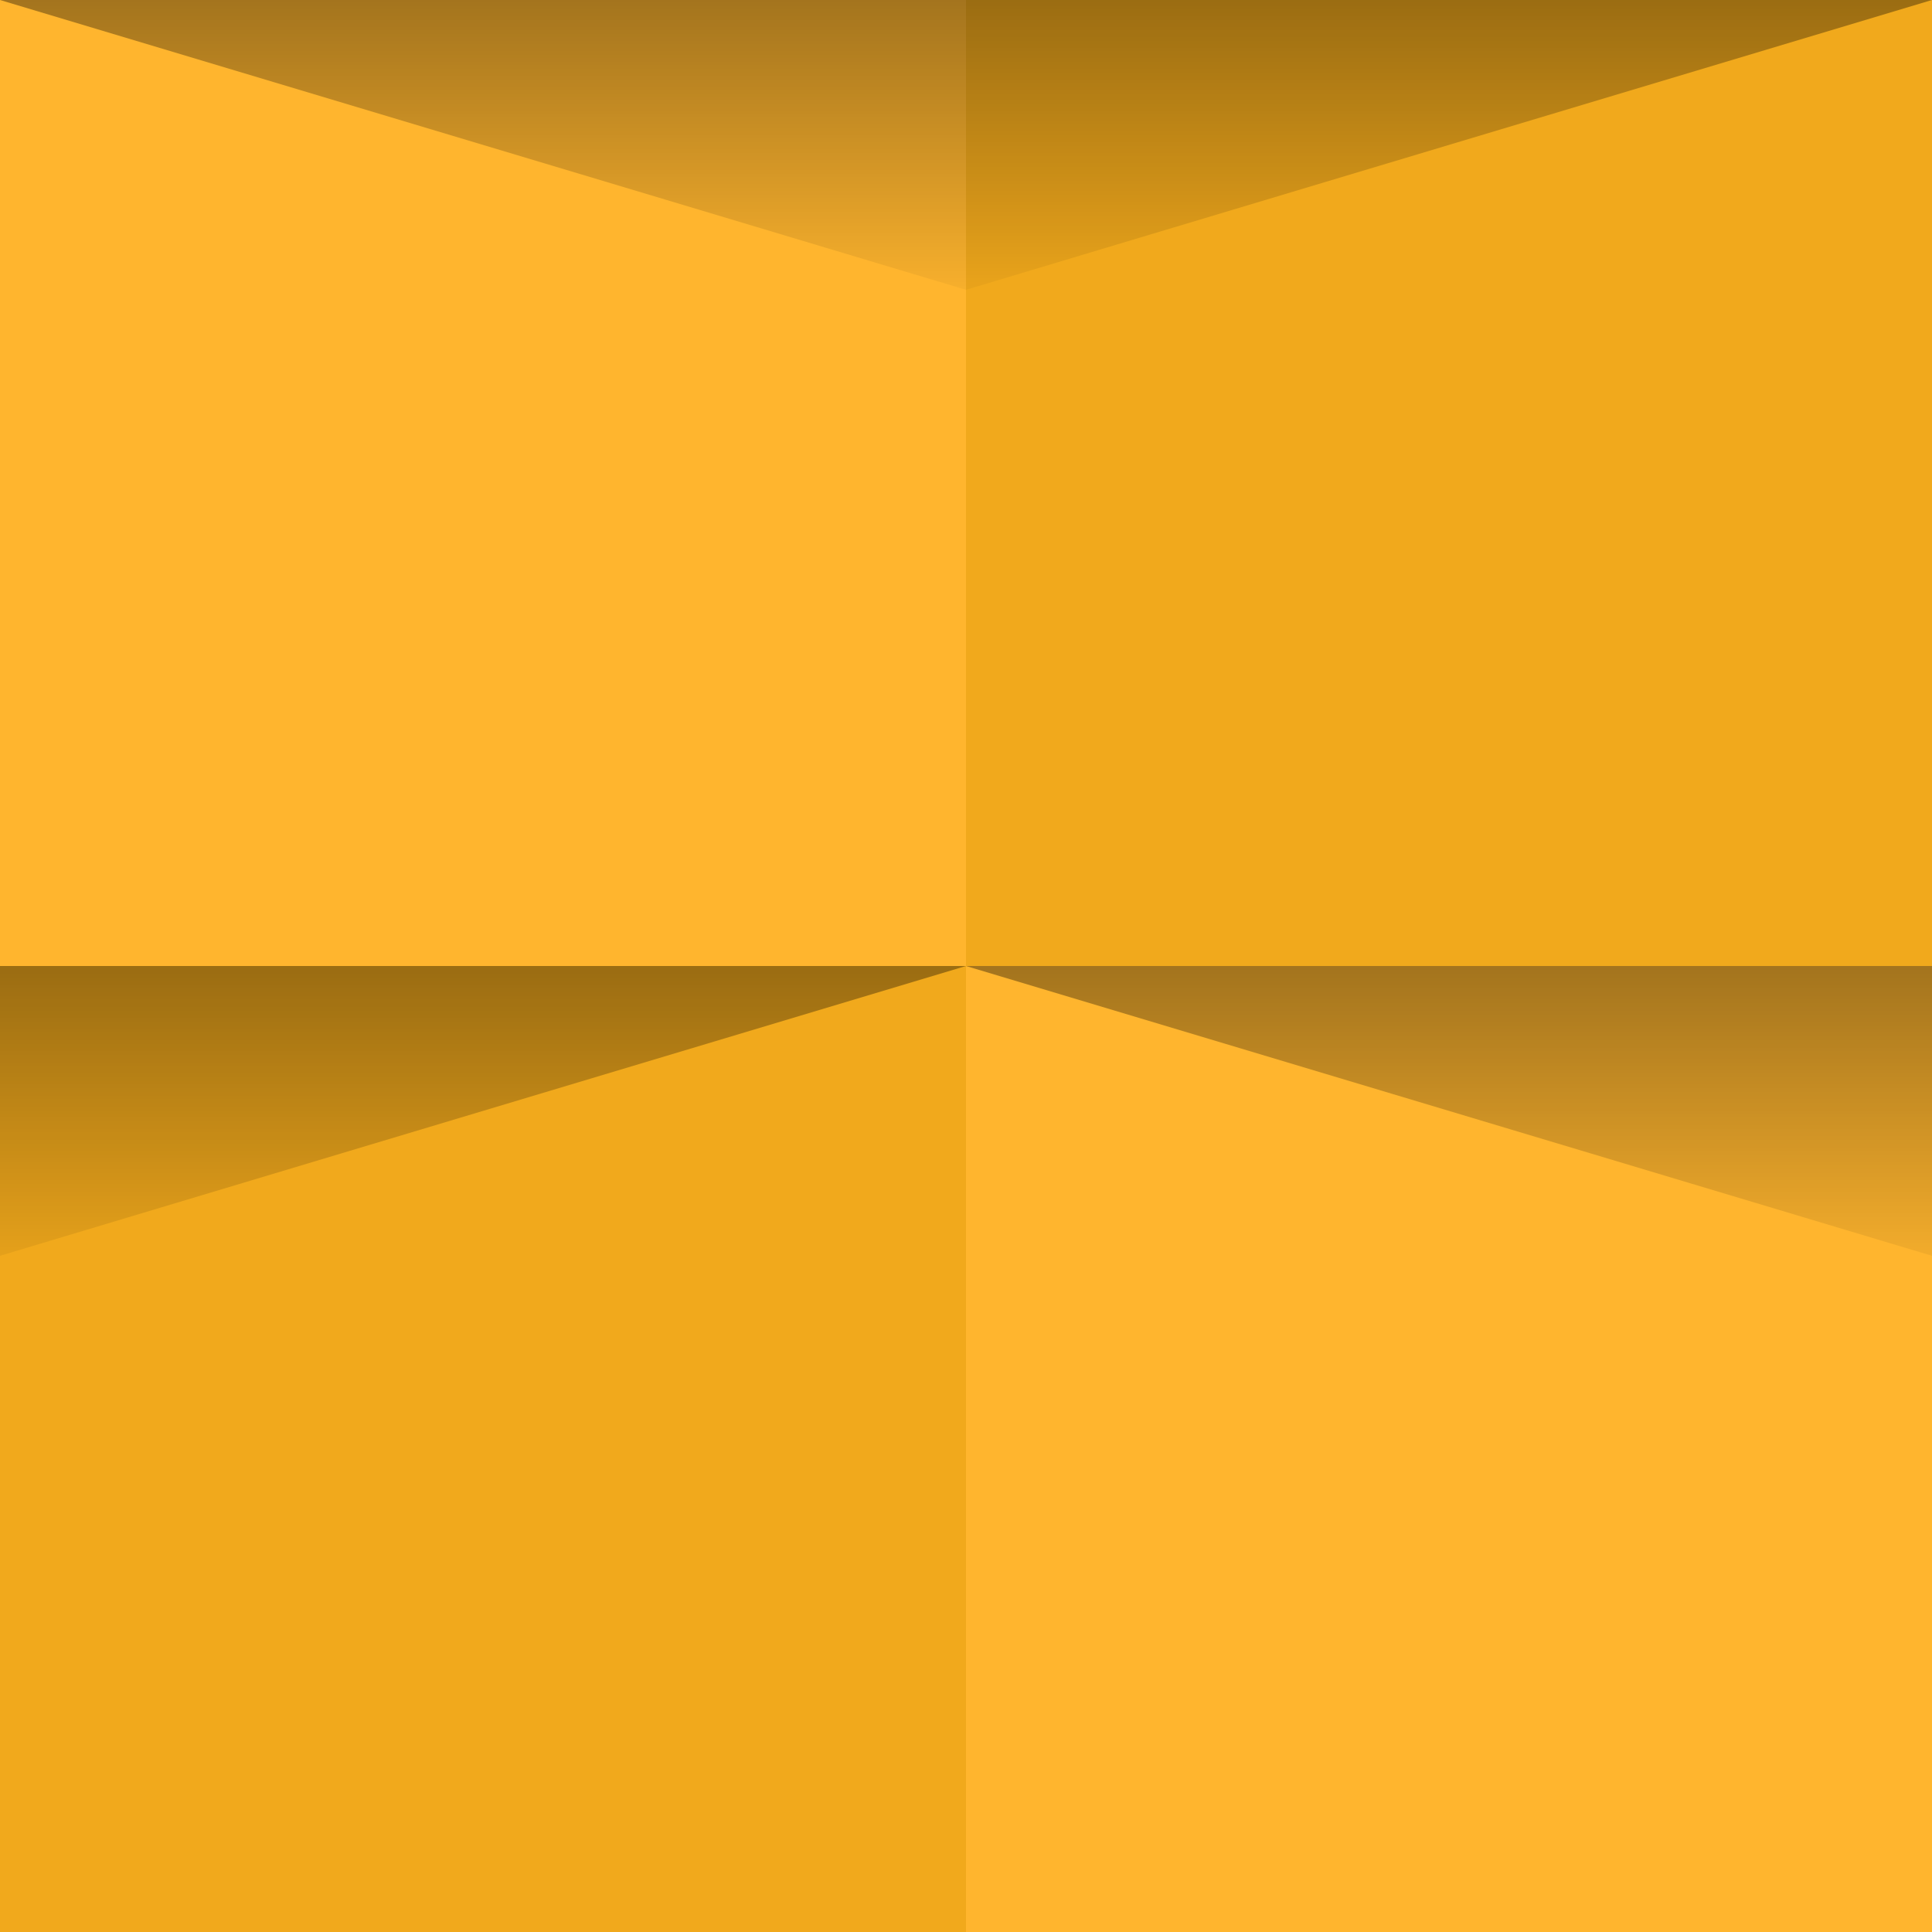
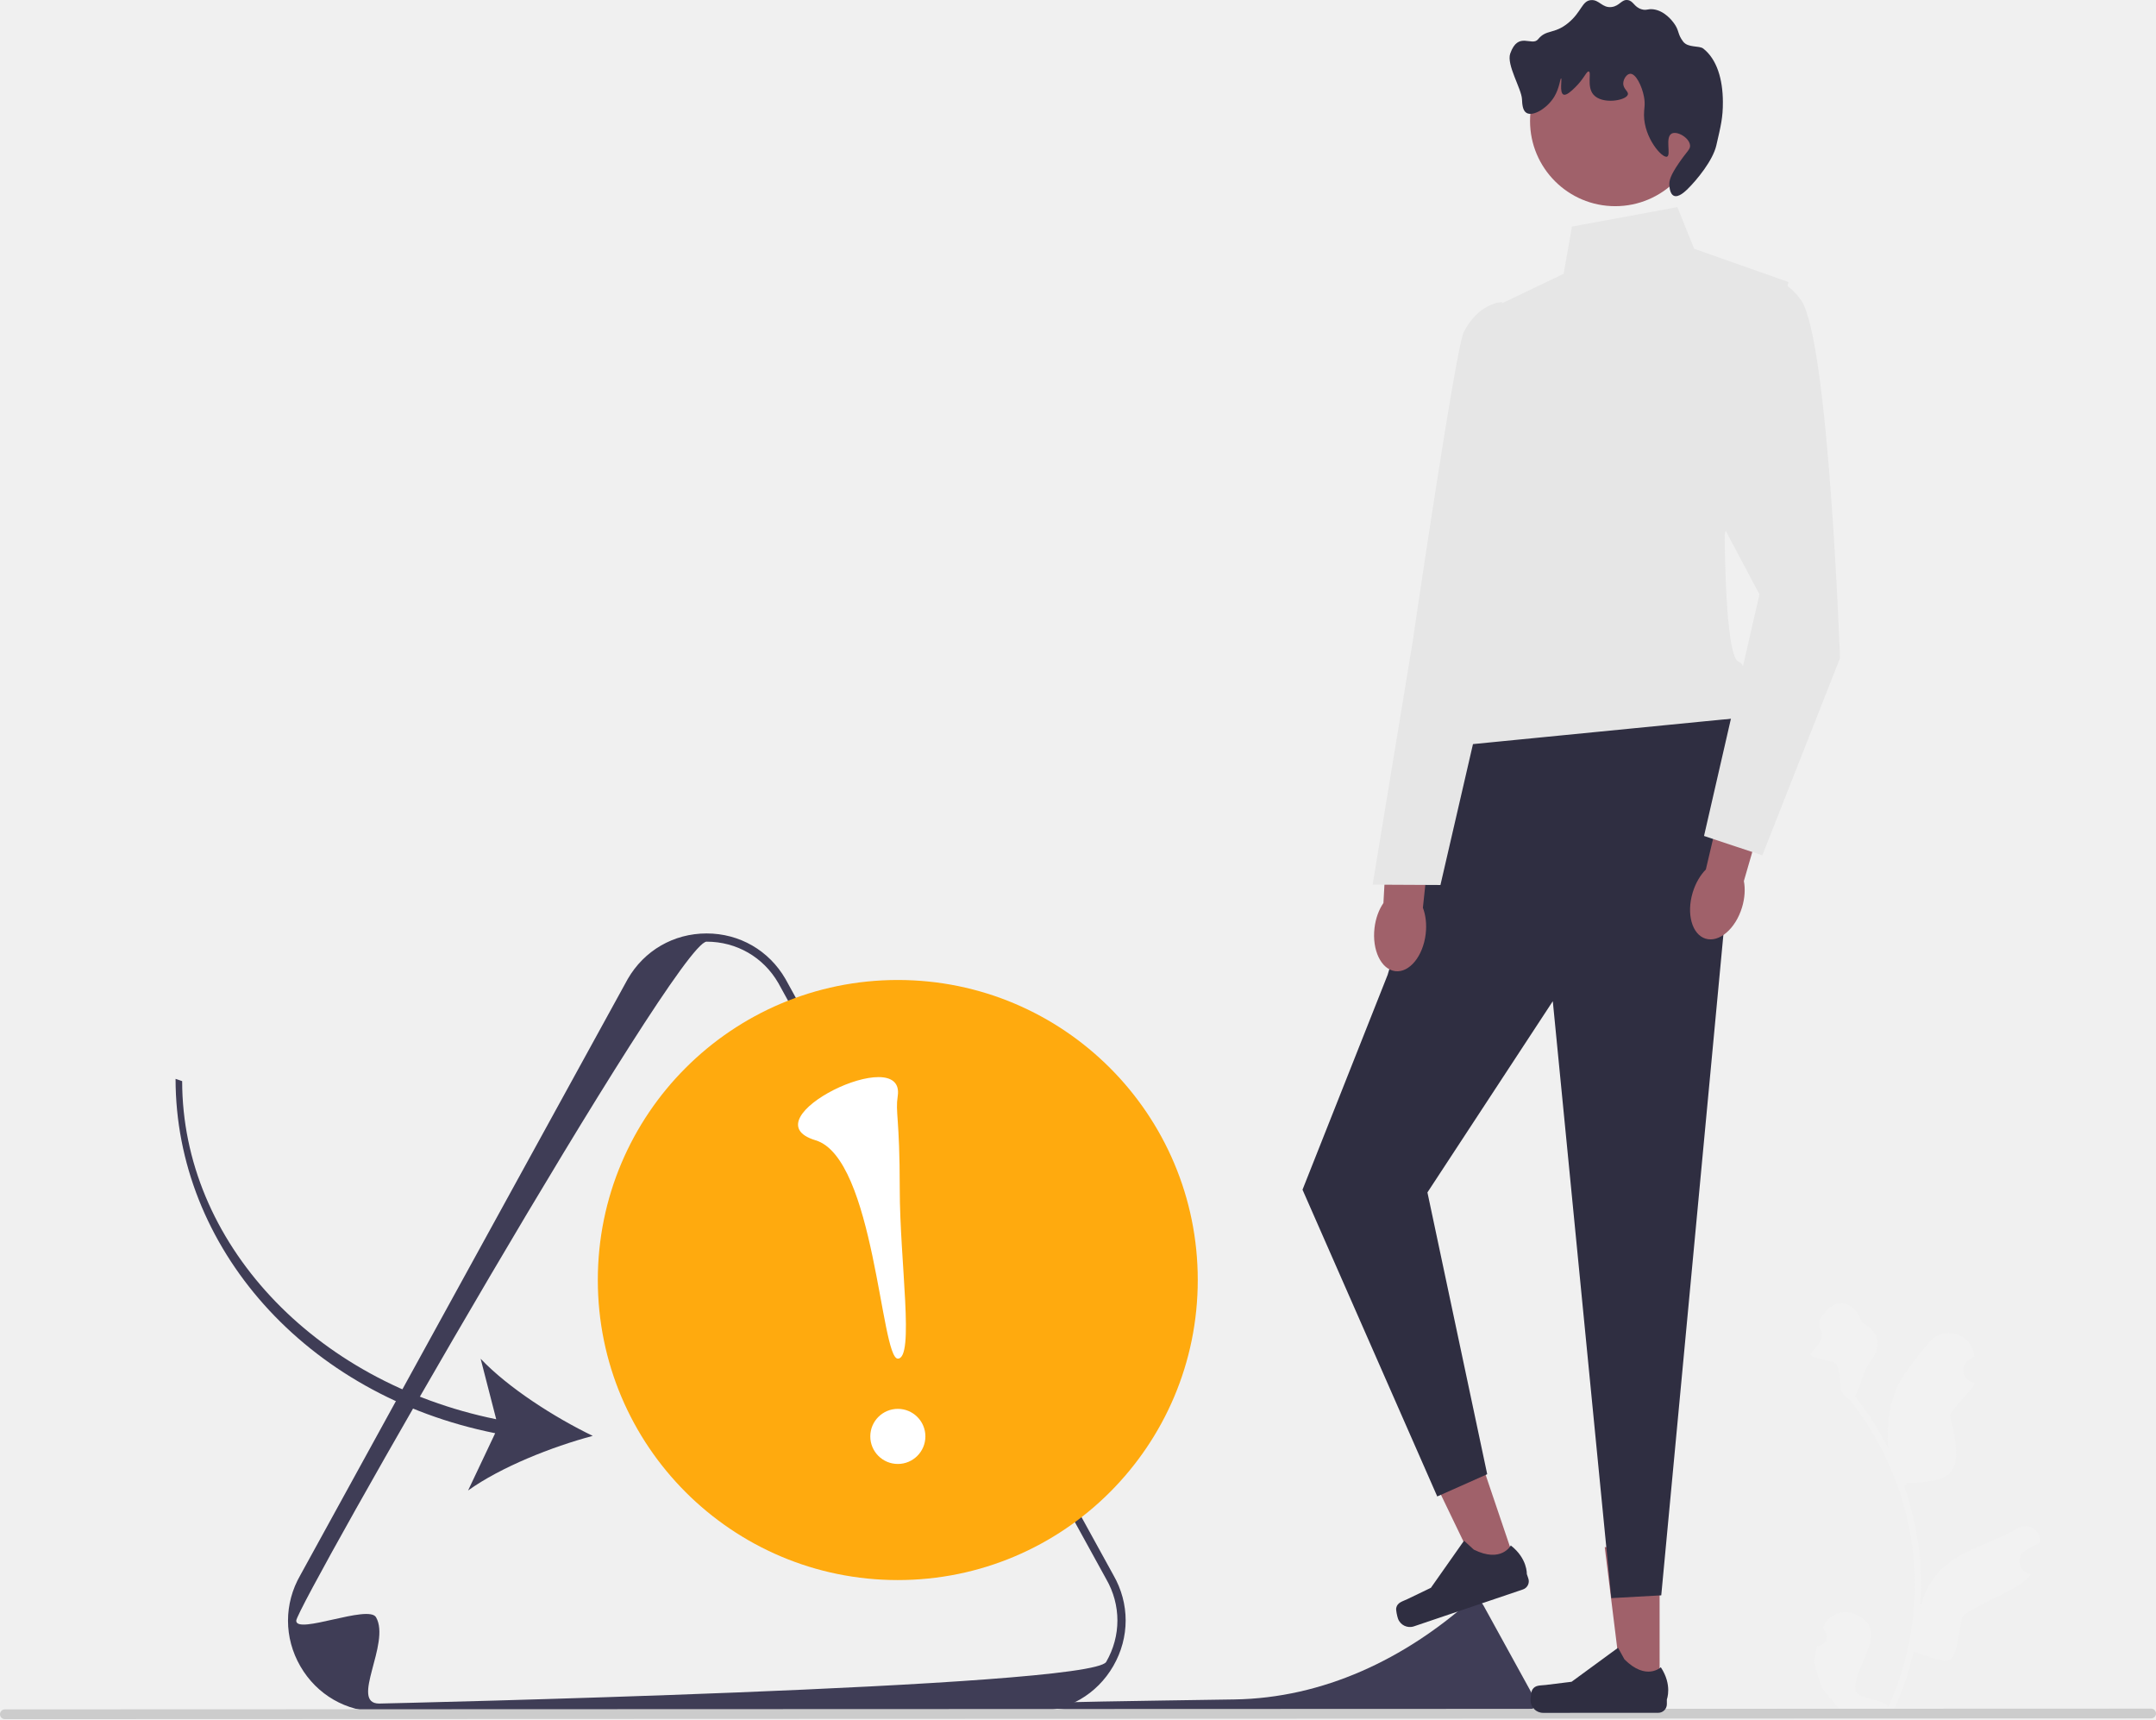
- <svg xmlns="http://www.w3.org/2000/svg" width="25" height="25" viewBox="0 0 200 200">
-   <rect fill="#FFB52E" width="200" height="200" />
-   <defs>
-     <linearGradient id="a" gradientUnits="userSpaceOnUse" x1="100" y1="33" x2="100" y2="-3">
-       <stop offset="0" stop-color="#000" stop-opacity="0" />
-       <stop offset="1" stop-color="#000" stop-opacity="1" />
-     </linearGradient>
-     <linearGradient id="b" gradientUnits="userSpaceOnUse" x1="100" y1="135" x2="100" y2="97">
-       <stop offset="0" stop-color="#000" stop-opacity="0" />
-       <stop offset="1" stop-color="#000" stop-opacity="1" />
-     </linearGradient>
-   </defs>
-   <g fill="#da9600" fill-opacity="0.39">
-     <rect x="100" width="100" height="100" />
-     <rect y="100" width="100" height="100" />
+ <svg xmlns="http://www.w3.org/2000/svg" width="524.67" height="418.271" viewBox="0 0 524.67 418.271">
+   <path d="M442.174,400.477c2.066,.129,3.207-2.438,1.643-3.934l-.156-.618c.02-.049,.041-.099,.062-.148,1.232-2.94,4.625-4.332,7.571-3.114,9.314,3.851-.52,12.7,.22,18.688,.259,2.067,8.355,2.18,7.897,4.209,4.305-9.412,6.568-19.689,6.565-30.023-.001-2.597-.144-5.193-.435-7.783-.24-2.118-.57-4.224-.997-6.31-2.31-11.276-7.306-22.016-14.511-30.985-3.463-1.891-1.351-4.85-3.096-8.395-.627-1.279-6.218-1.307-6.451-2.709,.25,.033,3.864-3.721,2.671-5.577-.786-1.221-.541-2.776,.468-3.82,.099-.102,.192-.21,.278-.326,2.981-4.044,7.09-3.34,9.237,2.154,4.583,2.311,4.629,6.146,1.818,9.836-1.788,2.347-2.033,5.523-3.601,8.036,.162,.207,.33,.407,.491,.613,2.962,3.797,5.525,7.878,7.685,12.166-.612-4.766,.287-10.508,1.821-14.21,1.759-4.248,5.07-7.822,7.969-11.497,3.463-4.389,10.51-2.397,11.123,3.16,.006,.053,.012,.107,.017,.16-.429,.242-.849,.499-1.259,.771-2.339,1.548-1.528,5.174,1.244,5.601l.063,.01c-.154,1.544-5.633,6.407-6.02,7.912,3.705,14.308,.933,16.198-10.466,16.437l-.598,.852c1.08,3.106,1.95,6.286,2.602,9.507,.615,2.99,1.042,6.013,1.282,9.048,.298,3.83,.274,7.679-.048,11.503l.019-.136c.819-4.211,3.104-8.146,6.423-10.872,4.944-4.064,11.931-5.563,17.265-8.83,2.568-1.573,5.86,.457,5.412,3.435l-.022,.143c-.794,.323-1.569,.698-2.318,1.118-.429,.242-.85,.5-1.26,.772-2.339,1.548-1.528,5.175,1.245,5.6l.063,.01c.045,.006,.084,.013,.129,.019-1.362,3.236-14.336,7.801-16.711,10.392-2.31,12.498-1.175,12.126-11.811,8.49h-.006c-1.161,5.064-2.858,10.012-5.039,14.728l-18.02,.006c-.065-.2-.123-.407-.181-.607,1.666,.103,3.346,.005,4.986-.299-1.338-1.64-2.675-3.293-4.013-4.933-.032-.032-.058-.065-.084-.097l-.02-.025-1.855-6.107c.146-1.355,.385-2.698,.71-4.021l0-0v0Z" fill="#f2f2f2" />
+   <path d="M251.744,416.42l-159.457,.055c-8.011,.003-15.186-4.137-19.194-11.073-2.004-3.469-3.006-7.273-3.008-11.079-.001-3.805,.999-7.611,3-11.081l79.678-145.049c4.003-6.939,11.176-11.083,19.187-11.086s15.186,4.136,19.195,11.073l79.788,145.012c1.999,3.459,2.999,7.26,2.999,11.063-0,3.803-1,7.609-3.002,11.079-4.003,6.939-11.176,11.083-19.187,11.086h0Zm-179.655-22.099c-0,3.464,17.595-4,19.418-.845,3.646,6.31-6.509,21.002,.779,21,0,0,173.27-3.828,176.912-10.141,1.821-3.156,2.731-6.619,2.729-10.081s-.914-6.924-2.737-10.079l-79.788-145.012c-3.636-6.292-10.164-10.058-17.452-10.055-7.285,.003-99.861,161.749-99.861,165.213h0Z" fill="#3f3d56" />
+   <path d="M253.515,414.419c-1.999,4.001,91.614,2.771,92.721,2.771,0,0,26.312-.581,26.865-1.54,.276-.479,.415-1.005,.414-1.531s-.139-1.051-.416-1.53l-12.116-22.021c-.552-.956-1.543-1.527-2.65-1.527-.046,0-.114,.041-.202,.119-16.163,14.444-36.083,23.992-57.757,24.315-23.047,.343-46.732,.69-46.859,.944h0Z" fill="#3f3d56" />
+   <path d="M0,417.081c0,.66,.53,1.19,1.19,1.19l522.29-.181c.66-0,1.19-.53,1.19-1.19-0-.66-.53-1.19-1.19-1.19l-522.29,.181c-.66,0-1.19,.53-1.19,1.19Z" fill="#ccc" />
+   <g>
+     <polygon points="403.878 411.305 394.833 411.308 390.518 376.422 403.867 376.418 403.878 411.305" fill="#a0616a" />
+     <path d="M372.889,411.111h0c-.281,.474-.43,2.005-.429,2.557h0c.001,1.695,1.375,3.069,3.071,3.069l28.01-.01c1.157-0,2.094-.938,2.094-2.095l-0-1.166s1.384-3.505-1.47-7.824c0,0-3.544,3.384-8.844-1.912l-1.563-2.83-11.307,8.275-6.268,.774c-1.371,.169-2.587-.025-3.292,1.163h-0Z" fill="#2f2e41" />
  </g>
-   <g fill-opacity="0.39">
-     <polygon fill="url(#a)" points="100 30 0 0 200 0" />
-     <polygon fill="url(#b)" points="100 100 0 130 0 100 200 100 200 130" />
+   <g>
+     <polygon points="369.197 381.468 360.63 384.366 345.369 352.7 358.014 348.421 369.197 381.468" fill="#a0616a" />
+     <path d="M339.779,391.208h0c-.115,.54,.235,2.037,.412,2.56h0c.544,1.606,2.286,2.467,3.892,1.924l26.532-8.98c1.096-.371,1.683-1.56,1.312-2.655l-.374-1.105s.189-3.764-3.898-6.942c0,0-2.274,4.341-8.991,1.021l-2.387-2.18-8.061,11.46-5.69,2.741c-1.245,.6-2.459,.805-2.747,2.156l-0,0Z" fill="#2f2e41" />
  </g>
+   <polygon points="355.226 179.09 337.683 237.191 316.972 289.452 349.761 364.086 361.918 358.677 347.371 290.117 377.878 243.594 392.114 388.826 404.273 388.147 420.763 212.843 423.114 174.676 355.226 179.09" fill="#2f2e41" />
+   <path d="M408.21,50.385l-25.668,4.738-2.023,11.485-15.534,7.436-8.077,84.443s-13.504,17.568-2.694,22.969l68.901-6.779s3.373-12.49-.005-13.675-3.388-31.02-3.388-31.02l15.516-61.366-22.97-8.098-4.057-10.131Z" fill="#e6e6e6" />
+   <circle cx="393.07" cy="29.436" r="20.728" fill="#a0616a" />
+   <path d="M406.796,32.512c-1.654,.905-.085,5.229-1.118,5.602-1.195,.432-5.552-4.527-5.606-10.082-.016-1.681,.371-2.488-.002-4.482-.487-2.607-1.98-5.683-3.363-5.601-.82,.048-1.62,1.207-1.68,2.241-.084,1.449,1.324,2.02,1.121,2.801-.386,1.487-6.298,2.514-8.403,.003-1.65-1.968-.385-5.425-1.122-5.602-.544-.13-1.128,1.772-3.36,3.923-.841,.81-2.092,2.015-2.8,1.682-1.024-.482-.28-3.876-.562-3.921-.233-.037-.379,2.349-1.679,4.482-1.67,2.741-5.114,4.854-6.721,3.924-.985-.57-1.062-2.156-1.122-3.361-.124-2.538-3.813-8.376-2.859-11.092,1.942-5.526,5.27-1.631,6.775-3.475,2.038-2.497,3.866-1.154,7.281-3.924,3.337-2.706,3.366-5.425,5.6-5.604,2.012-.161,2.728,1.985,5.042,1.679,1.961-.26,2.387-1.924,3.921-1.682,1.404,.222,1.496,1.688,3.362,2.24,1.191,.352,1.453-.157,2.801-.001,2.806,.326,4.69,2.881,5.043,3.359,1.361,1.845,.833,2.623,2.242,4.481,1.216,1.602,3.909,.922,4.922,1.722,3.309,2.614,4.731,7.435,4.76,12.93,.02,3.843-.481,5.785-1.599,10.636-.849,3.683-4.782,8.443-6.95,10.566-.582,.57-2.214,2.167-3.361,1.682-1.087-.46-1.12-2.528-1.121-2.801-.005-.939,.245-2.101,2.239-5.043,2.094-3.09,2.926-3.443,2.799-4.483-.224-1.838-3.164-3.521-4.483-2.799h0Z" fill="#2f2e41" />
+   <g>
+     <path d="M334.495,225.76c-.645,5.403,1.619,10.115,5.057,10.526s6.748-3.636,7.393-9.039c.282-2.365,.007-4.598-.68-6.395l2.446-22.927-10.783-.919-1.267,22.699c-1.091,1.585-1.884,3.69-2.166,6.055h0Z" fill="#a0616a" />
+     <path d="M365.491,73.498s-5.587,.079-9.286,7.304c-1.966,3.839-12.482,75.628-12.482,75.628l-9.687,58.808,16.502,.083,12.859-55.693,10.817-32.301-8.723-53.829Z" fill="#e6e6e6" />
+   </g>
+   <path d="M411.93,217.13c-1.58,5.207-.175,10.242,3.138,11.248s7.28-2.4,8.86-7.606c.692-2.279,.811-4.525,.449-6.415l6.419-22.145-10.456-2.791-5.218,22.127c-1.351,1.37-2.5,3.304-3.192,5.583v-0Z" fill="#a0616a" />
+   <path d="M423.416,69.632s8.104-6.082,14.863,3.372c6.758,9.455,9.487,87.139,9.487,87.139l-18.898,47.968-14.188-4.724,13.49-58.775-23.659-44.576,18.904-30.405h-0Z" fill="#e6e6e6" />
+   <g>
+     <circle cx="218.48" cy="311.431" r="73" fill="#ffaa0e" />
+     <g>
+       <circle cx="218.493" cy="349.479" r="6.703" fill="#fff" />
+       <path d="M218.464,266.681c-.616,4.091,.487,4.947,.494,22.585,.006,17.638,3.666,41.286-.471,41.287s-5.65-48.803-20.017-53.122c-16.891-5.078,21.988-23.994,19.995-10.75Z" fill="#fff" />
+     </g>
+   </g>
+   <path d="M120.503,348.702l-6.595,13.935c7.973-5.717,20.427-10.646,30.338-13.286-9.234-4.46-20.533-11.652-27.284-18.772l3.793,14.724c-44.474-9.059-76.411-43.177-76.425-82.259l-1.606-.553c.014,40.823,31.51,76.961,77.779,86.21Z" fill="#3f3d56" />
</svg>
